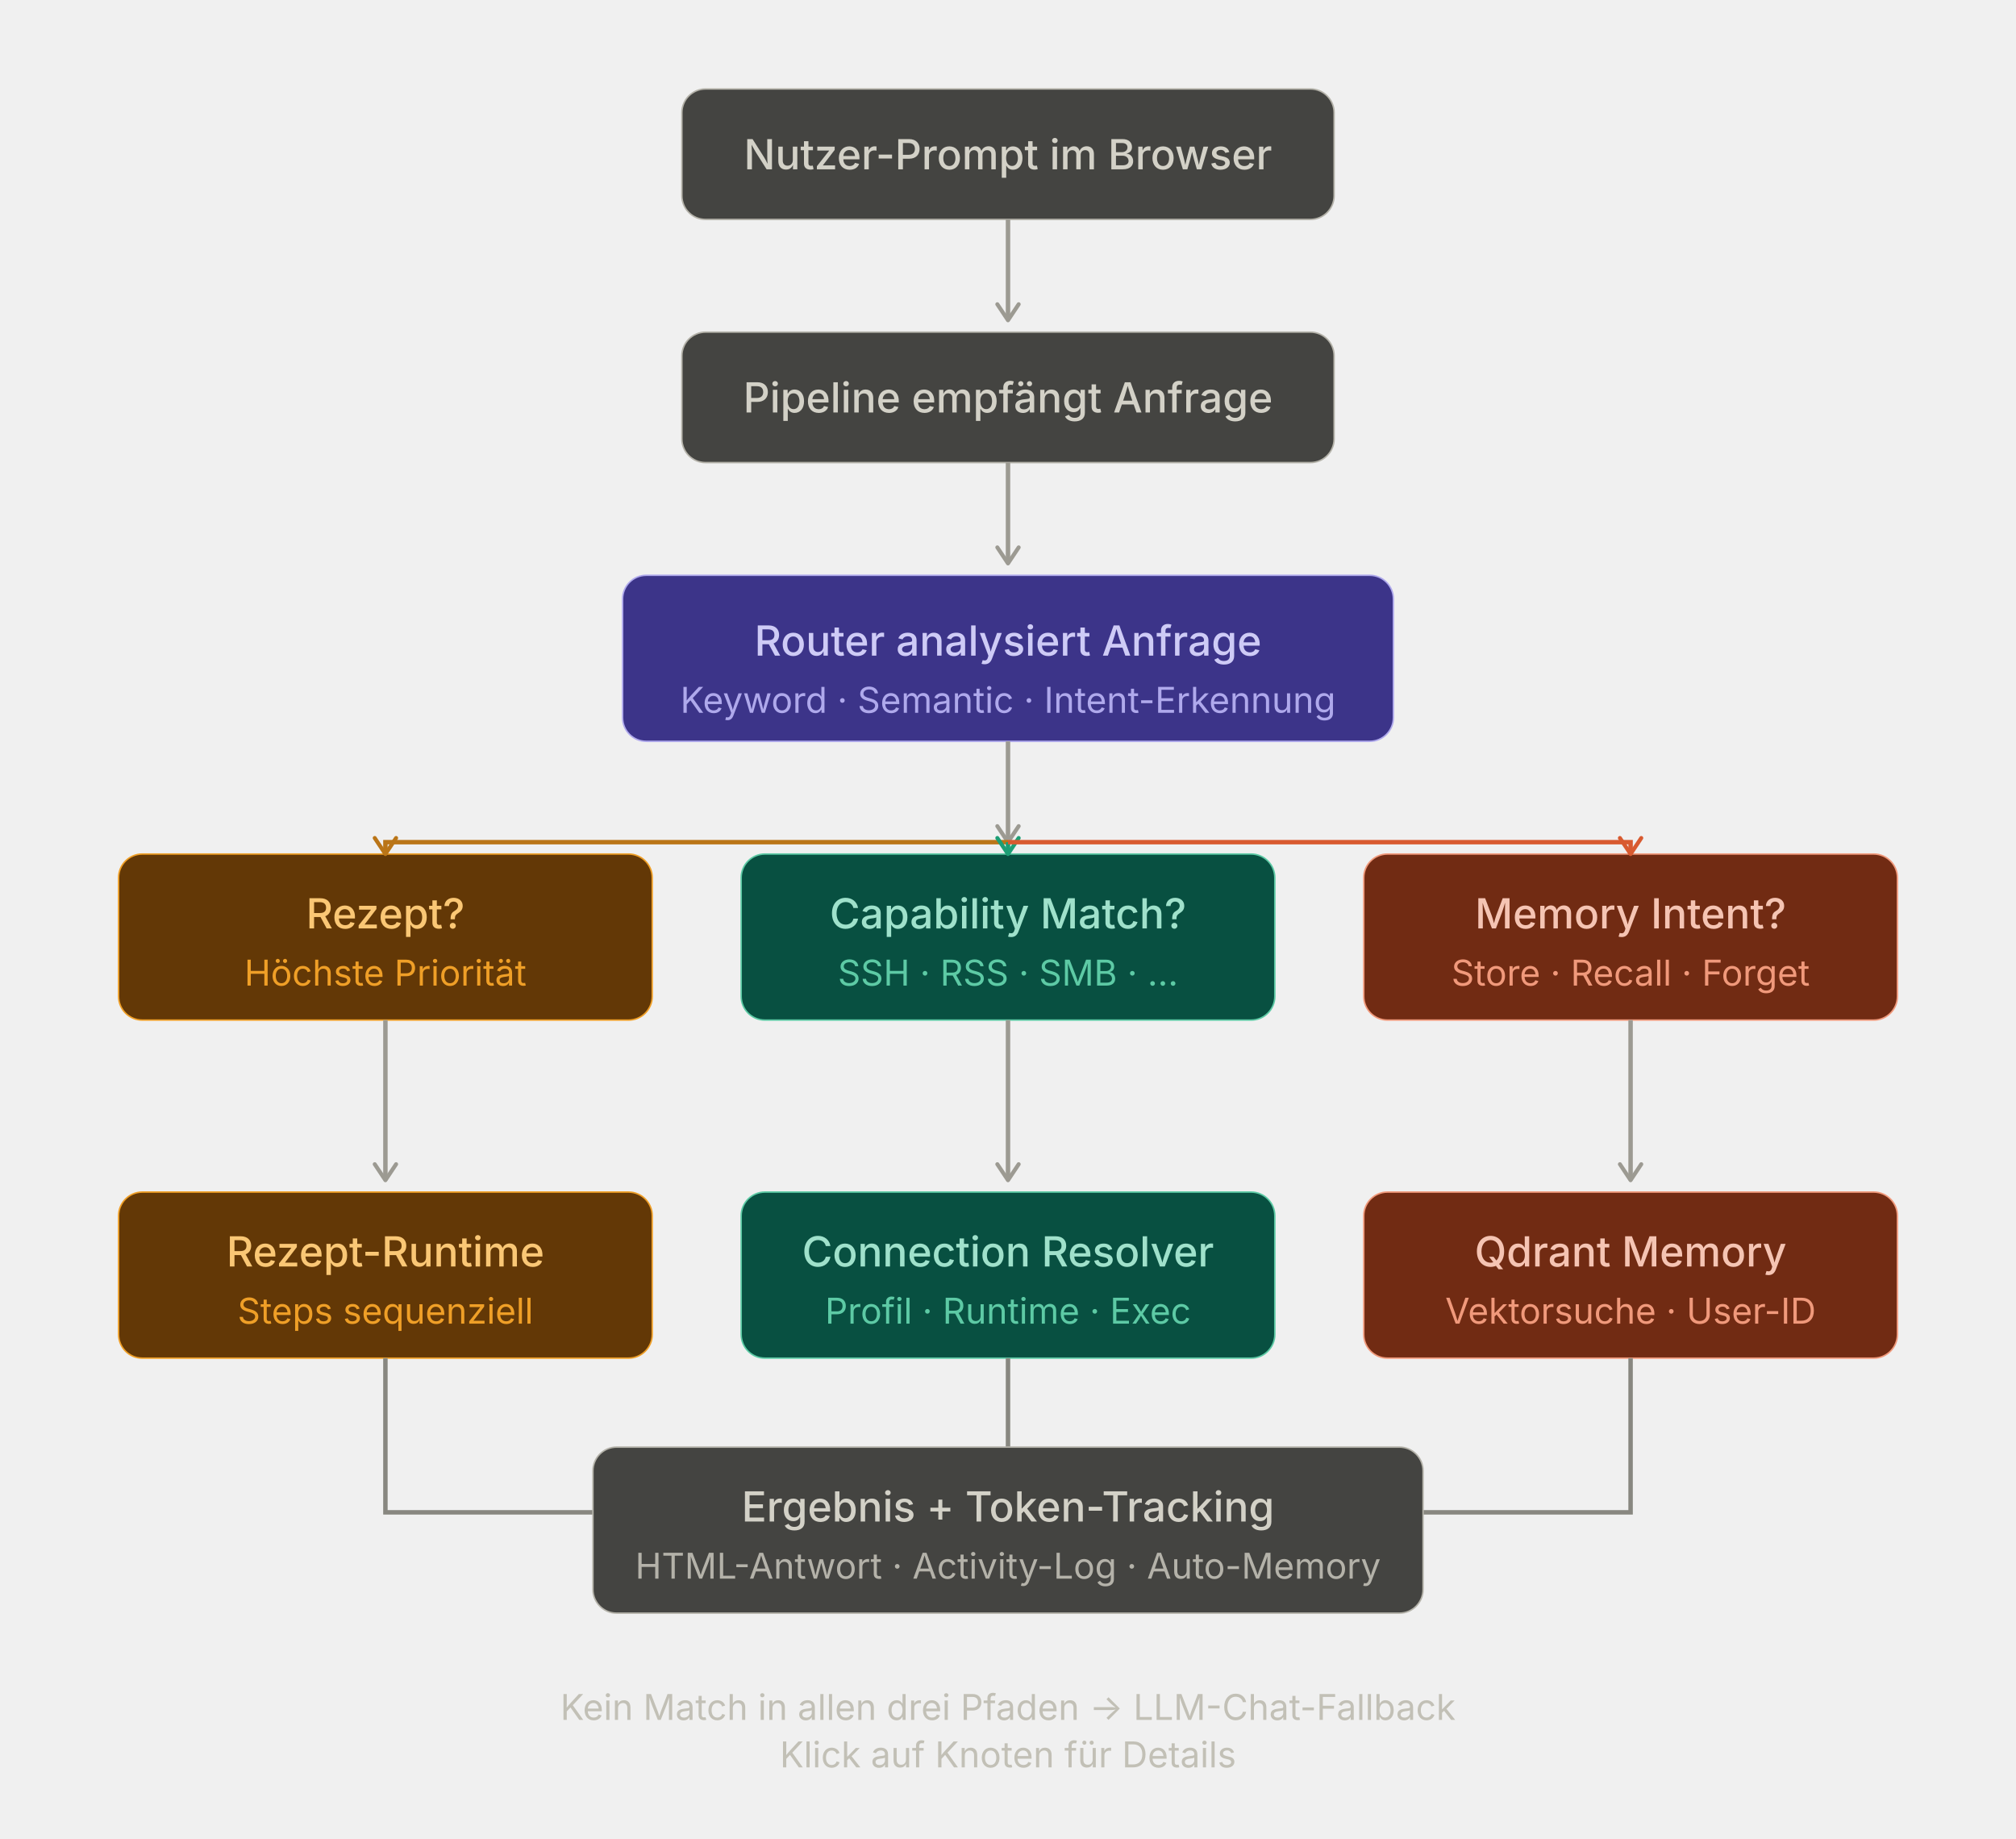
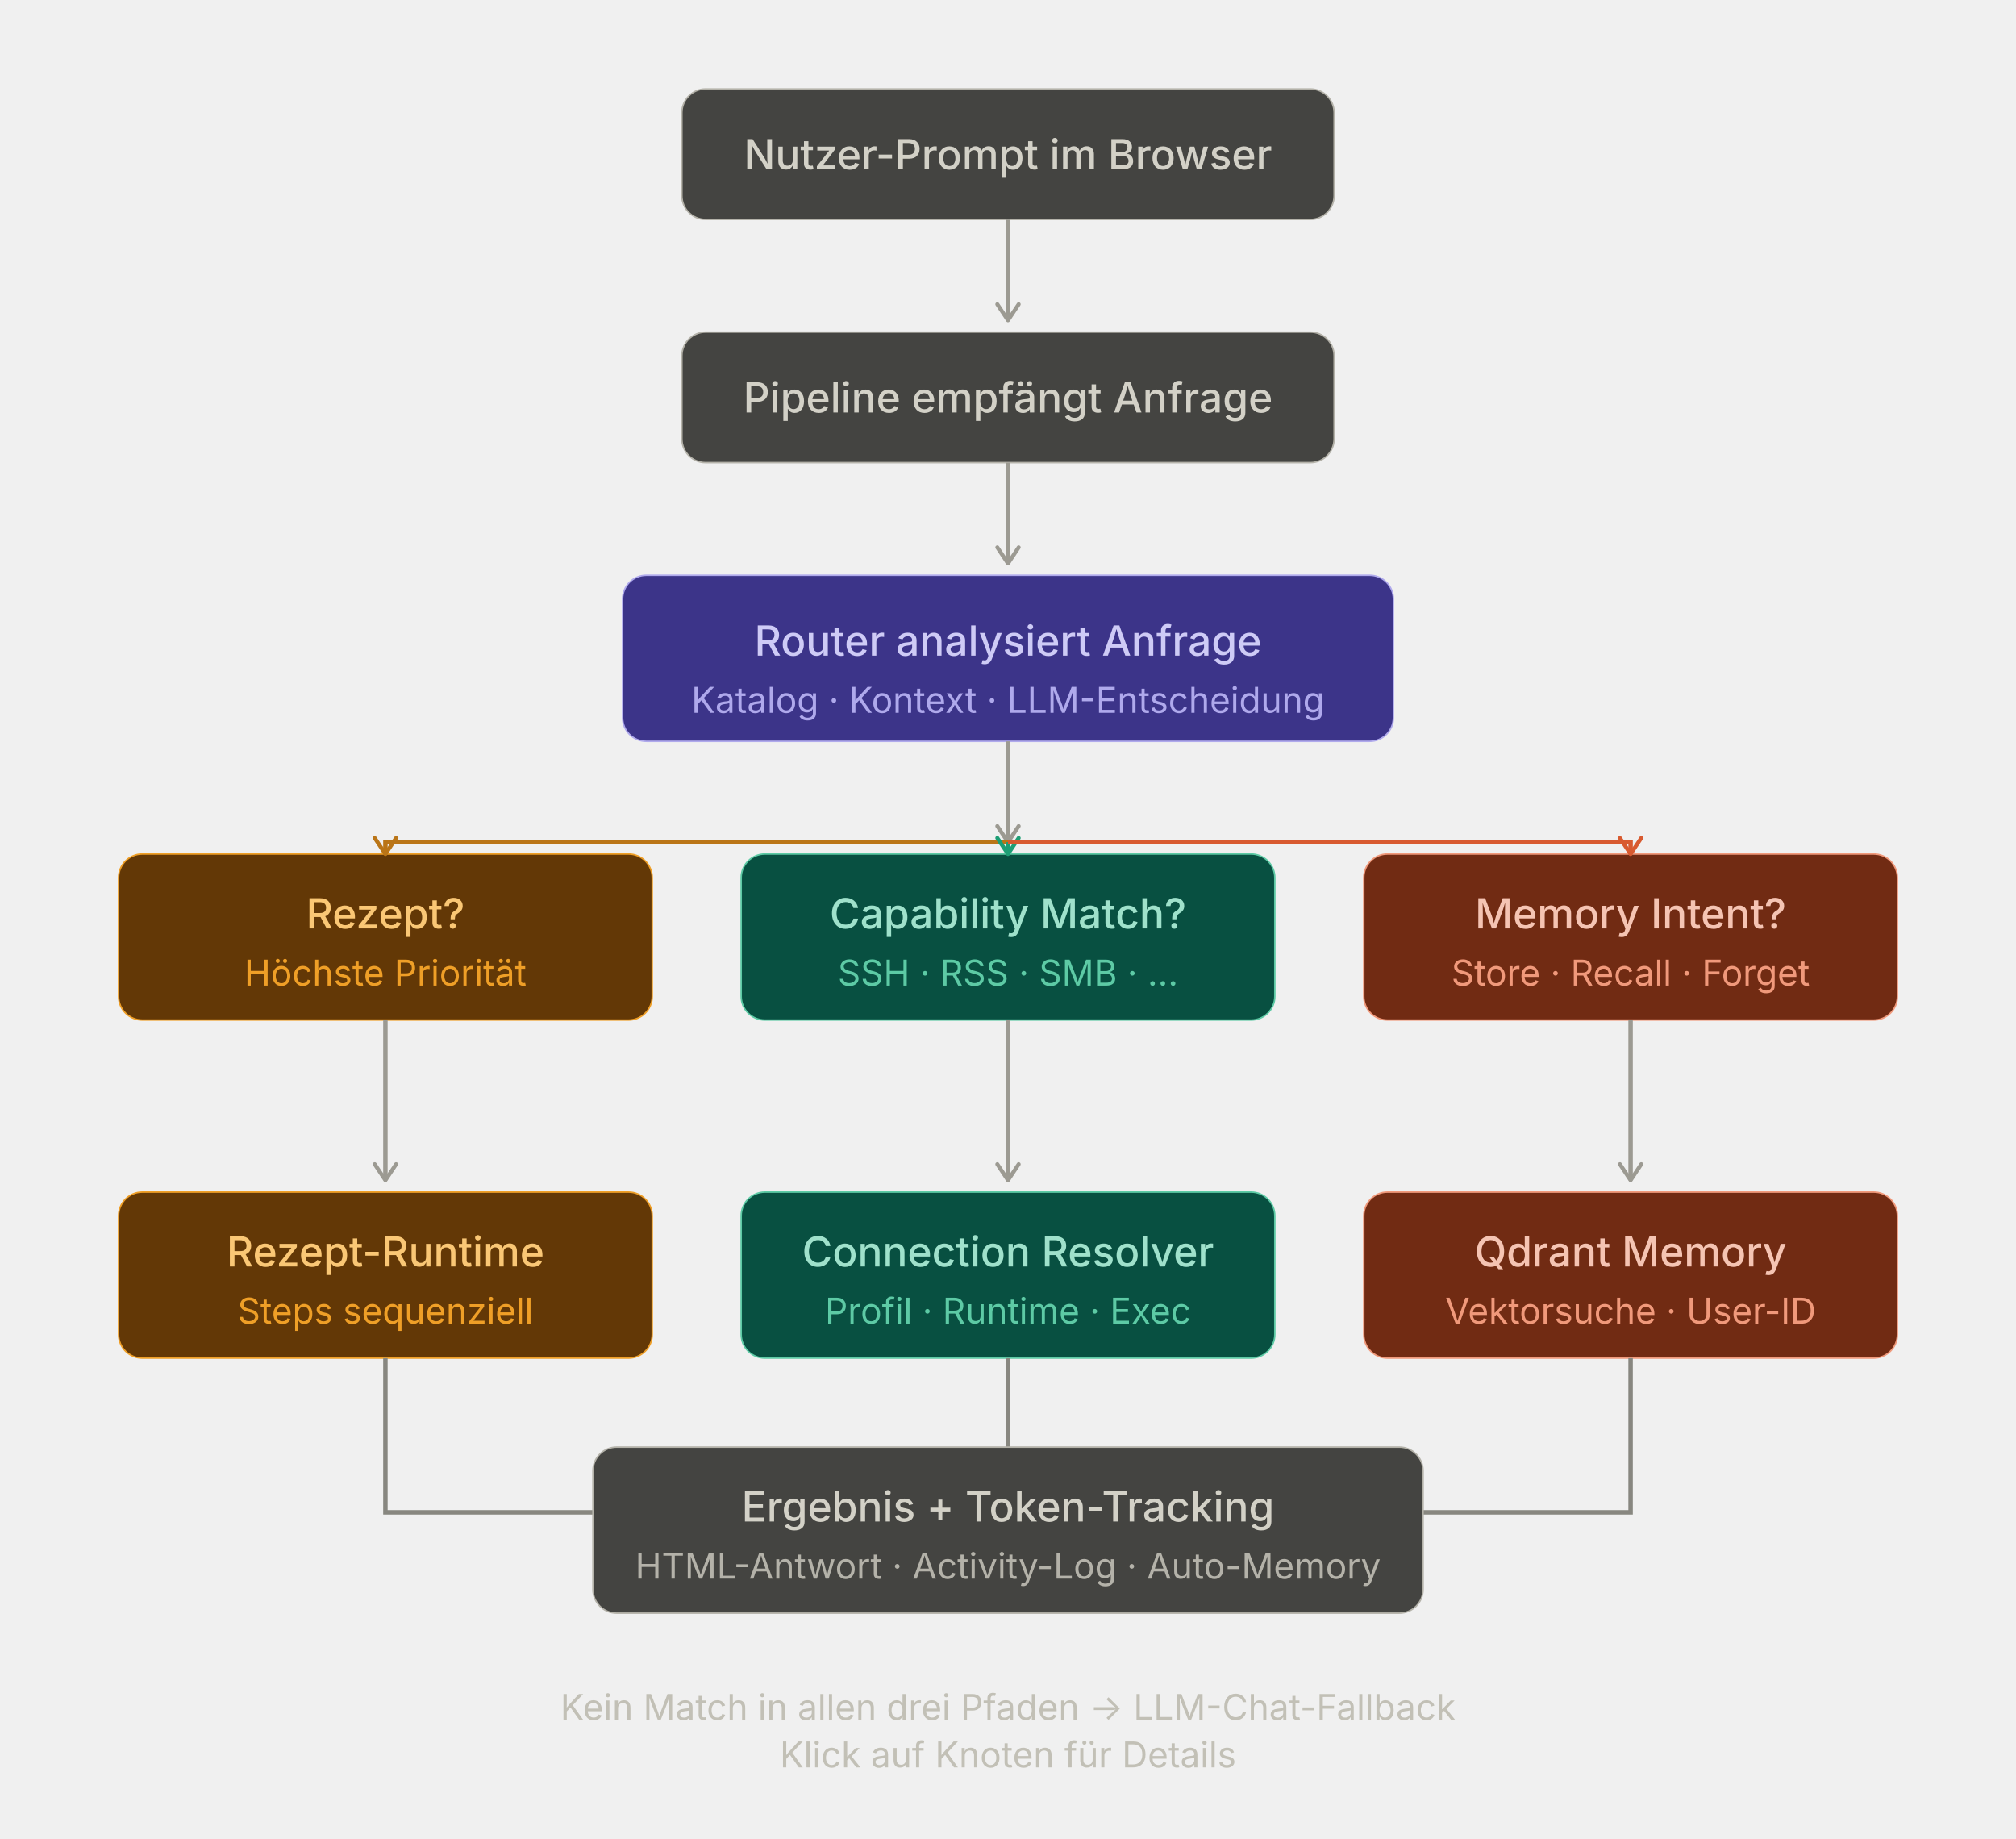
<svg xmlns="http://www.w3.org/2000/svg" width="100%" viewBox="0 0 680 620">
  <defs>
    <marker id="arrow" viewBox="0 0 10 10" refX="8" refY="5" markerWidth="6" markerHeight="6" orient="auto-start-reverse">
      <path d="M2 1L8 5L2 9" fill="none" stroke="context-stroke" stroke-width="1.5" stroke-linecap="round" stroke-linejoin="round" />
    </marker>
    <mask id="imagine-text-gaps-lqopsq" maskUnits="userSpaceOnUse">
      <rect x="0" y="0" width="680" height="620" fill="white" />
      <rect x="253.152" y="40.637" width="173.696" height="22.725" fill="black" rx="2" />
      <rect x="253.262" y="122.637" width="173.476" height="22.725" fill="black" rx="2" />
      <rect x="257.873" y="204.637" width="164.255" height="22.725" fill="black" rx="2" />
      <rect x="233.317" y="225.975" width="213.366" height="20.05" fill="black" rx="2" />
      <rect x="84.859" y="296.637" width="90.282" height="22.725" fill="black" rx="2" />
      <rect x="81.594" y="317.975" width="96.812" height="20.05" fill="black" rx="2" />
      <rect x="280.957" y="296.637" width="118.087" height="22.725" fill="black" rx="2" />
      <rect x="285.732" y="317.975" width="108.535" height="20.05" fill="black" rx="2" />
      <rect x="496.834" y="296.637" width="106.332" height="22.725" fill="black" rx="2" />
      <rect x="490.516" y="317.975" width="118.968" height="20.05" fill="black" rx="2" />
      <rect x="85.898" y="410.637" width="88.205" height="22.725" fill="black" rx="2" />
      <rect x="80.721" y="431.975" width="98.559" height="20.05" fill="black" rx="2" />
      <rect x="272.829" y="410.637" width="134.341" height="22.725" fill="black" rx="2" />
      <rect x="279.186" y="431.975" width="121.627" height="20.05" fill="black" rx="2" />
      <rect x="496.441" y="410.637" width="107.119" height="22.725" fill="black" rx="2" />
      <rect x="488.95" y="431.975" width="122.099" height="20.05" fill="black" rx="2" />
      <rect x="254.324" y="496.637" width="171.352" height="22.725" fill="black" rx="2" />
      <rect x="218.415" y="517.975" width="243.169" height="20.05" fill="black" rx="2" />
      <rect x="196.268" y="565.16" width="287.465" height="20.05" fill="black" rx="2" />
      <rect x="264.702" y="581.16" width="150.596" height="20.05" fill="black" rx="2" />
    </mask>
  </defs>
  <g style="fill:rgb(0, 0, 0);stroke:none;color:rgb(251, 251, 254);stroke-width:1px;stroke-linecap:butt;stroke-linejoin:miter;opacity:1;font-family:&quot;Anthropic Sans&quot;, -apple-system, BlinkMacSystemFont, &quot;Segoe UI&quot;, sans-serif;font-size:16px;font-weight:400;text-anchor:start;dominant-baseline:auto">
    <rect x="230" y="30" width="220" height="44" rx="8" stroke-width="0.5" style="fill:rgb(68, 68, 65);stroke:rgb(180, 178, 169);color:rgb(251, 251, 254);stroke-width:0.5px;stroke-linecap:butt;stroke-linejoin:miter;opacity:1;font-family:&quot;Anthropic Sans&quot;, -apple-system, BlinkMacSystemFont, &quot;Segoe UI&quot;, sans-serif;font-size:16px;font-weight:400;text-anchor:start;dominant-baseline:auto" />
    <text x="340" y="52" text-anchor="middle" dominant-baseline="central" style="fill:rgb(211, 209, 199);stroke:none;color:rgb(251, 251, 254);stroke-width:1px;stroke-linecap:butt;stroke-linejoin:miter;opacity:1;font-family:&quot;Anthropic Sans&quot;, -apple-system, BlinkMacSystemFont, &quot;Segoe UI&quot;, sans-serif;font-size:14px;font-weight:500;text-anchor:middle;dominant-baseline:central">Nutzer-Prompt im Browser</text>
  </g>
  <line x1="340" y1="74" x2="340" y2="108" marker-end="url(#arrow)" style="fill:none;stroke:rgb(156, 154, 146);color:rgb(251, 251, 254);stroke-width:1.5px;stroke-linecap:butt;stroke-linejoin:miter;opacity:1;font-family:&quot;Anthropic Sans&quot;, -apple-system, BlinkMacSystemFont, &quot;Segoe UI&quot;, sans-serif;font-size:16px;font-weight:400;text-anchor:start;dominant-baseline:auto" />
  <g style="fill:rgb(0, 0, 0);stroke:none;color:rgb(251, 251, 254);stroke-width:1px;stroke-linecap:butt;stroke-linejoin:miter;opacity:1;font-family:&quot;Anthropic Sans&quot;, -apple-system, BlinkMacSystemFont, &quot;Segoe UI&quot;, sans-serif;font-size:16px;font-weight:400;text-anchor:start;dominant-baseline:auto">
    <rect x="230" y="112" width="220" height="44" rx="8" stroke-width="0.5" style="fill:rgb(68, 68, 65);stroke:rgb(180, 178, 169);color:rgb(251, 251, 254);stroke-width:0.5px;stroke-linecap:butt;stroke-linejoin:miter;opacity:1;font-family:&quot;Anthropic Sans&quot;, -apple-system, BlinkMacSystemFont, &quot;Segoe UI&quot;, sans-serif;font-size:16px;font-weight:400;text-anchor:start;dominant-baseline:auto" />
    <text x="340" y="134" text-anchor="middle" dominant-baseline="central" style="fill:rgb(211, 209, 199);stroke:none;color:rgb(251, 251, 254);stroke-width:1px;stroke-linecap:butt;stroke-linejoin:miter;opacity:1;font-family:&quot;Anthropic Sans&quot;, -apple-system, BlinkMacSystemFont, &quot;Segoe UI&quot;, sans-serif;font-size:14px;font-weight:500;text-anchor:middle;dominant-baseline:central">Pipeline empfängt Anfrage</text>
  </g>
  <line x1="340" y1="156" x2="340" y2="190" marker-end="url(#arrow)" style="fill:none;stroke:rgb(156, 154, 146);color:rgb(251, 251, 254);stroke-width:1.5px;stroke-linecap:butt;stroke-linejoin:miter;opacity:1;font-family:&quot;Anthropic Sans&quot;, -apple-system, BlinkMacSystemFont, &quot;Segoe UI&quot;, sans-serif;font-size:16px;font-weight:400;text-anchor:start;dominant-baseline:auto" />
  <g style="fill:rgb(0, 0, 0);stroke:none;color:rgb(251, 251, 254);stroke-width:1px;stroke-linecap:butt;stroke-linejoin:miter;opacity:1;font-family:&quot;Anthropic Sans&quot;, -apple-system, BlinkMacSystemFont, &quot;Segoe UI&quot;, sans-serif;font-size:16px;font-weight:400;text-anchor:start;dominant-baseline:auto">
    <rect x="210" y="194" width="260" height="56" rx="8" stroke-width="0.5" style="fill:rgb(60, 52, 137);stroke:rgb(175, 169, 236);color:rgb(251, 251, 254);stroke-width:0.5px;stroke-linecap:butt;stroke-linejoin:miter;opacity:1;font-family:&quot;Anthropic Sans&quot;, -apple-system, BlinkMacSystemFont, &quot;Segoe UI&quot;, sans-serif;font-size:16px;font-weight:400;text-anchor:start;dominant-baseline:auto" />
    <text x="340" y="216" text-anchor="middle" dominant-baseline="central" style="fill:rgb(206, 203, 246);stroke:none;color:rgb(251, 251, 254);stroke-width:1px;stroke-linecap:butt;stroke-linejoin:miter;opacity:1;font-family:&quot;Anthropic Sans&quot;, -apple-system, BlinkMacSystemFont, &quot;Segoe UI&quot;, sans-serif;font-size:14px;font-weight:500;text-anchor:middle;dominant-baseline:central">Router analysiert Anfrage</text>
-     <text x="340" y="236" text-anchor="middle" dominant-baseline="central" style="fill:rgb(175, 169, 236);stroke:none;color:rgb(251, 251, 254);stroke-width:1px;stroke-linecap:butt;stroke-linejoin:miter;opacity:1;font-family:&quot;Anthropic Sans&quot;, -apple-system, BlinkMacSystemFont, &quot;Segoe UI&quot;, sans-serif;font-size:12px;font-weight:400;text-anchor:middle;dominant-baseline:central">Keyword · Semantic · Intent-Erkennung</text>
+     <text x="340" y="236" text-anchor="middle" dominant-baseline="central" style="fill:rgb(175, 169, 236);stroke:none;color:rgb(251, 251, 254);stroke-width:1px;stroke-linecap:butt;stroke-linejoin:miter;opacity:1;font-family:&quot;Anthropic Sans&quot;, -apple-system, BlinkMacSystemFont, &quot;Segoe UI&quot;, sans-serif;font-size:12px;font-weight:400;text-anchor:middle;dominant-baseline:central">Katalog · Kontext · LLM-Entscheidung</text>
  </g>
  <line x1="340" y1="250" x2="340" y2="284" marker-end="url(#arrow)" style="fill:none;stroke:rgb(156, 154, 146);color:rgb(251, 251, 254);stroke-width:1.5px;stroke-linecap:butt;stroke-linejoin:miter;opacity:1;font-family:&quot;Anthropic Sans&quot;, -apple-system, BlinkMacSystemFont, &quot;Segoe UI&quot;, sans-serif;font-size:16px;font-weight:400;text-anchor:start;dominant-baseline:auto" />
  <g style="fill:rgb(0, 0, 0);stroke:none;color:rgb(251, 251, 254);stroke-width:1px;stroke-linecap:butt;stroke-linejoin:miter;opacity:1;font-family:&quot;Anthropic Sans&quot;, -apple-system, BlinkMacSystemFont, &quot;Segoe UI&quot;, sans-serif;font-size:16px;font-weight:400;text-anchor:start;dominant-baseline:auto">
    <rect x="40" y="288" width="180" height="56" rx="8" stroke-width="0.5" style="fill:rgb(99, 56, 6);stroke:rgb(239, 159, 39);color:rgb(251, 251, 254);stroke-width:0.5px;stroke-linecap:butt;stroke-linejoin:miter;opacity:1;font-family:&quot;Anthropic Sans&quot;, -apple-system, BlinkMacSystemFont, &quot;Segoe UI&quot;, sans-serif;font-size:16px;font-weight:400;text-anchor:start;dominant-baseline:auto" />
    <text x="130" y="308" text-anchor="middle" dominant-baseline="central" style="fill:rgb(250, 199, 117);stroke:none;color:rgb(251, 251, 254);stroke-width:1px;stroke-linecap:butt;stroke-linejoin:miter;opacity:1;font-family:&quot;Anthropic Sans&quot;, -apple-system, BlinkMacSystemFont, &quot;Segoe UI&quot;, sans-serif;font-size:14px;font-weight:500;text-anchor:middle;dominant-baseline:central">Rezept?</text>
    <text x="130" y="328" text-anchor="middle" dominant-baseline="central" style="fill:rgb(239, 159, 39);stroke:none;color:rgb(251, 251, 254);stroke-width:1px;stroke-linecap:butt;stroke-linejoin:miter;opacity:1;font-family:&quot;Anthropic Sans&quot;, -apple-system, BlinkMacSystemFont, &quot;Segoe UI&quot;, sans-serif;font-size:12px;font-weight:400;text-anchor:middle;dominant-baseline:central">Höchste Priorität</text>
  </g>
  <g style="fill:rgb(0, 0, 0);stroke:none;color:rgb(251, 251, 254);stroke-width:1px;stroke-linecap:butt;stroke-linejoin:miter;opacity:1;font-family:&quot;Anthropic Sans&quot;, -apple-system, BlinkMacSystemFont, &quot;Segoe UI&quot;, sans-serif;font-size:16px;font-weight:400;text-anchor:start;dominant-baseline:auto">
    <rect x="250" y="288" width="180" height="56" rx="8" stroke-width="0.5" style="fill:rgb(8, 80, 65);stroke:rgb(93, 202, 165);color:rgb(251, 251, 254);stroke-width:0.5px;stroke-linecap:butt;stroke-linejoin:miter;opacity:1;font-family:&quot;Anthropic Sans&quot;, -apple-system, BlinkMacSystemFont, &quot;Segoe UI&quot;, sans-serif;font-size:16px;font-weight:400;text-anchor:start;dominant-baseline:auto" />
    <text x="340" y="308" text-anchor="middle" dominant-baseline="central" style="fill:rgb(159, 225, 203);stroke:none;color:rgb(251, 251, 254);stroke-width:1px;stroke-linecap:butt;stroke-linejoin:miter;opacity:1;font-family:&quot;Anthropic Sans&quot;, -apple-system, BlinkMacSystemFont, &quot;Segoe UI&quot;, sans-serif;font-size:14px;font-weight:500;text-anchor:middle;dominant-baseline:central">Capability Match?</text>
    <text x="340" y="328" text-anchor="middle" dominant-baseline="central" style="fill:rgb(93, 202, 165);stroke:none;color:rgb(251, 251, 254);stroke-width:1px;stroke-linecap:butt;stroke-linejoin:miter;opacity:1;font-family:&quot;Anthropic Sans&quot;, -apple-system, BlinkMacSystemFont, &quot;Segoe UI&quot;, sans-serif;font-size:12px;font-weight:400;text-anchor:middle;dominant-baseline:central">SSH · RSS · SMB · ...</text>
  </g>
  <g style="fill:rgb(0, 0, 0);stroke:none;color:rgb(251, 251, 254);stroke-width:1px;stroke-linecap:butt;stroke-linejoin:miter;opacity:1;font-family:&quot;Anthropic Sans&quot;, -apple-system, BlinkMacSystemFont, &quot;Segoe UI&quot;, sans-serif;font-size:16px;font-weight:400;text-anchor:start;dominant-baseline:auto">
    <rect x="460" y="288" width="180" height="56" rx="8" stroke-width="0.5" style="fill:rgb(113, 43, 19);stroke:rgb(240, 153, 123);color:rgb(251, 251, 254);stroke-width:0.5px;stroke-linecap:butt;stroke-linejoin:miter;opacity:1;font-family:&quot;Anthropic Sans&quot;, -apple-system, BlinkMacSystemFont, &quot;Segoe UI&quot;, sans-serif;font-size:16px;font-weight:400;text-anchor:start;dominant-baseline:auto" />
    <text x="550" y="308" text-anchor="middle" dominant-baseline="central" style="fill:rgb(245, 196, 179);stroke:none;color:rgb(251, 251, 254);stroke-width:1px;stroke-linecap:butt;stroke-linejoin:miter;opacity:1;font-family:&quot;Anthropic Sans&quot;, -apple-system, BlinkMacSystemFont, &quot;Segoe UI&quot;, sans-serif;font-size:14px;font-weight:500;text-anchor:middle;dominant-baseline:central">Memory Intent?</text>
    <text x="550" y="328" text-anchor="middle" dominant-baseline="central" style="fill:rgb(240, 153, 123);stroke:none;color:rgb(251, 251, 254);stroke-width:1px;stroke-linecap:butt;stroke-linejoin:miter;opacity:1;font-family:&quot;Anthropic Sans&quot;, -apple-system, BlinkMacSystemFont, &quot;Segoe UI&quot;, sans-serif;font-size:12px;font-weight:400;text-anchor:middle;dominant-baseline:central">Store · Recall · Forget</text>
  </g>
  <path d="M340 284 L130 284 L130 288" fill="none" stroke="#BA7517" stroke-width="1.5" marker-end="url(#arrow)" style="fill:none;stroke:rgb(186, 117, 23);color:rgb(251, 251, 254);stroke-width:1.5px;stroke-linecap:butt;stroke-linejoin:miter;opacity:1;font-family:&quot;Anthropic Sans&quot;, -apple-system, BlinkMacSystemFont, &quot;Segoe UI&quot;, sans-serif;font-size:16px;font-weight:400;text-anchor:start;dominant-baseline:auto" />
  <line x1="340" y1="284" x2="340" y2="288" fill="none" stroke="#1D9E75" stroke-width="1.5" marker-end="url(#arrow)" style="fill:none;stroke:rgb(29, 158, 117);color:rgb(251, 251, 254);stroke-width:1.5px;stroke-linecap:butt;stroke-linejoin:miter;opacity:1;font-family:&quot;Anthropic Sans&quot;, -apple-system, BlinkMacSystemFont, &quot;Segoe UI&quot;, sans-serif;font-size:16px;font-weight:400;text-anchor:start;dominant-baseline:auto" />
  <path d="M340 284 L550 284 L550 288" fill="none" stroke="#D85A30" stroke-width="1.5" marker-end="url(#arrow)" style="fill:none;stroke:rgb(216, 90, 48);color:rgb(251, 251, 254);stroke-width:1.5px;stroke-linecap:butt;stroke-linejoin:miter;opacity:1;font-family:&quot;Anthropic Sans&quot;, -apple-system, BlinkMacSystemFont, &quot;Segoe UI&quot;, sans-serif;font-size:16px;font-weight:400;text-anchor:start;dominant-baseline:auto" />
  <line x1="130" y1="344" x2="130" y2="398" marker-end="url(#arrow)" style="fill:none;stroke:rgb(156, 154, 146);color:rgb(251, 251, 254);stroke-width:1.5px;stroke-linecap:butt;stroke-linejoin:miter;opacity:1;font-family:&quot;Anthropic Sans&quot;, -apple-system, BlinkMacSystemFont, &quot;Segoe UI&quot;, sans-serif;font-size:16px;font-weight:400;text-anchor:start;dominant-baseline:auto" />
  <line x1="340" y1="344" x2="340" y2="398" marker-end="url(#arrow)" style="fill:none;stroke:rgb(156, 154, 146);color:rgb(251, 251, 254);stroke-width:1.5px;stroke-linecap:butt;stroke-linejoin:miter;opacity:1;font-family:&quot;Anthropic Sans&quot;, -apple-system, BlinkMacSystemFont, &quot;Segoe UI&quot;, sans-serif;font-size:16px;font-weight:400;text-anchor:start;dominant-baseline:auto" />
  <line x1="550" y1="344" x2="550" y2="398" marker-end="url(#arrow)" style="fill:none;stroke:rgb(156, 154, 146);color:rgb(251, 251, 254);stroke-width:1.5px;stroke-linecap:butt;stroke-linejoin:miter;opacity:1;font-family:&quot;Anthropic Sans&quot;, -apple-system, BlinkMacSystemFont, &quot;Segoe UI&quot;, sans-serif;font-size:16px;font-weight:400;text-anchor:start;dominant-baseline:auto" />
  <g style="fill:rgb(0, 0, 0);stroke:none;color:rgb(251, 251, 254);stroke-width:1px;stroke-linecap:butt;stroke-linejoin:miter;opacity:1;font-family:&quot;Anthropic Sans&quot;, -apple-system, BlinkMacSystemFont, &quot;Segoe UI&quot;, sans-serif;font-size:16px;font-weight:400;text-anchor:start;dominant-baseline:auto">
    <rect x="40" y="402" width="180" height="56" rx="8" stroke-width="0.5" style="fill:rgb(99, 56, 6);stroke:rgb(239, 159, 39);color:rgb(251, 251, 254);stroke-width:0.5px;stroke-linecap:butt;stroke-linejoin:miter;opacity:1;font-family:&quot;Anthropic Sans&quot;, -apple-system, BlinkMacSystemFont, &quot;Segoe UI&quot;, sans-serif;font-size:16px;font-weight:400;text-anchor:start;dominant-baseline:auto" />
    <text x="130" y="422" text-anchor="middle" dominant-baseline="central" style="fill:rgb(250, 199, 117);stroke:none;color:rgb(251, 251, 254);stroke-width:1px;stroke-linecap:butt;stroke-linejoin:miter;opacity:1;font-family:&quot;Anthropic Sans&quot;, -apple-system, BlinkMacSystemFont, &quot;Segoe UI&quot;, sans-serif;font-size:14px;font-weight:500;text-anchor:middle;dominant-baseline:central">Rezept-Runtime</text>
    <text x="130" y="442" text-anchor="middle" dominant-baseline="central" style="fill:rgb(239, 159, 39);stroke:none;color:rgb(251, 251, 254);stroke-width:1px;stroke-linecap:butt;stroke-linejoin:miter;opacity:1;font-family:&quot;Anthropic Sans&quot;, -apple-system, BlinkMacSystemFont, &quot;Segoe UI&quot;, sans-serif;font-size:12px;font-weight:400;text-anchor:middle;dominant-baseline:central">Steps sequenziell</text>
  </g>
  <g style="fill:rgb(0, 0, 0);stroke:none;color:rgb(251, 251, 254);stroke-width:1px;stroke-linecap:butt;stroke-linejoin:miter;opacity:1;font-family:&quot;Anthropic Sans&quot;, -apple-system, BlinkMacSystemFont, &quot;Segoe UI&quot;, sans-serif;font-size:16px;font-weight:400;text-anchor:start;dominant-baseline:auto">
    <rect x="250" y="402" width="180" height="56" rx="8" stroke-width="0.5" style="fill:rgb(8, 80, 65);stroke:rgb(93, 202, 165);color:rgb(251, 251, 254);stroke-width:0.5px;stroke-linecap:butt;stroke-linejoin:miter;opacity:1;font-family:&quot;Anthropic Sans&quot;, -apple-system, BlinkMacSystemFont, &quot;Segoe UI&quot;, sans-serif;font-size:16px;font-weight:400;text-anchor:start;dominant-baseline:auto" />
    <text x="340" y="422" text-anchor="middle" dominant-baseline="central" style="fill:rgb(159, 225, 203);stroke:none;color:rgb(251, 251, 254);stroke-width:1px;stroke-linecap:butt;stroke-linejoin:miter;opacity:1;font-family:&quot;Anthropic Sans&quot;, -apple-system, BlinkMacSystemFont, &quot;Segoe UI&quot;, sans-serif;font-size:14px;font-weight:500;text-anchor:middle;dominant-baseline:central">Connection Resolver</text>
    <text x="340" y="442" text-anchor="middle" dominant-baseline="central" style="fill:rgb(93, 202, 165);stroke:none;color:rgb(251, 251, 254);stroke-width:1px;stroke-linecap:butt;stroke-linejoin:miter;opacity:1;font-family:&quot;Anthropic Sans&quot;, -apple-system, BlinkMacSystemFont, &quot;Segoe UI&quot;, sans-serif;font-size:12px;font-weight:400;text-anchor:middle;dominant-baseline:central">Profil · Runtime · Exec</text>
  </g>
  <g style="fill:rgb(0, 0, 0);stroke:none;color:rgb(251, 251, 254);stroke-width:1px;stroke-linecap:butt;stroke-linejoin:miter;opacity:1;font-family:&quot;Anthropic Sans&quot;, -apple-system, BlinkMacSystemFont, &quot;Segoe UI&quot;, sans-serif;font-size:16px;font-weight:400;text-anchor:start;dominant-baseline:auto">
    <rect x="460" y="402" width="180" height="56" rx="8" stroke-width="0.5" style="fill:rgb(113, 43, 19);stroke:rgb(240, 153, 123);color:rgb(251, 251, 254);stroke-width:0.5px;stroke-linecap:butt;stroke-linejoin:miter;opacity:1;font-family:&quot;Anthropic Sans&quot;, -apple-system, BlinkMacSystemFont, &quot;Segoe UI&quot;, sans-serif;font-size:16px;font-weight:400;text-anchor:start;dominant-baseline:auto" />
    <text x="550" y="422" text-anchor="middle" dominant-baseline="central" style="fill:rgb(245, 196, 179);stroke:none;color:rgb(251, 251, 254);stroke-width:1px;stroke-linecap:butt;stroke-linejoin:miter;opacity:1;font-family:&quot;Anthropic Sans&quot;, -apple-system, BlinkMacSystemFont, &quot;Segoe UI&quot;, sans-serif;font-size:14px;font-weight:500;text-anchor:middle;dominant-baseline:central">Qdrant Memory</text>
    <text x="550" y="442" text-anchor="middle" dominant-baseline="central" style="fill:rgb(240, 153, 123);stroke:none;color:rgb(251, 251, 254);stroke-width:1px;stroke-linecap:butt;stroke-linejoin:miter;opacity:1;font-family:&quot;Anthropic Sans&quot;, -apple-system, BlinkMacSystemFont, &quot;Segoe UI&quot;, sans-serif;font-size:12px;font-weight:400;text-anchor:middle;dominant-baseline:central">Vektorsuche · User-ID</text>
  </g>
  <path d="M130 458 L130 510 L280 510" fill="none" stroke="#888780" stroke-width="1.5" marker-end="url(#arrow)" mask="url(#imagine-text-gaps-lqopsq)" style="fill:none;stroke:rgb(136, 135, 128);color:rgb(251, 251, 254);stroke-width:1.5px;stroke-linecap:butt;stroke-linejoin:miter;opacity:1;font-family:&quot;Anthropic Sans&quot;, -apple-system, BlinkMacSystemFont, &quot;Segoe UI&quot;, sans-serif;font-size:16px;font-weight:400;text-anchor:start;dominant-baseline:auto" />
  <path d="M340 458 L340 510" fill="none" stroke="#888780" stroke-width="1.5" marker-end="url(#arrow)" mask="url(#imagine-text-gaps-lqopsq)" style="fill:none;stroke:rgb(136, 135, 128);color:rgb(251, 251, 254);stroke-width:1.5px;stroke-linecap:butt;stroke-linejoin:miter;opacity:1;font-family:&quot;Anthropic Sans&quot;, -apple-system, BlinkMacSystemFont, &quot;Segoe UI&quot;, sans-serif;font-size:16px;font-weight:400;text-anchor:start;dominant-baseline:auto" />
  <path d="M550 458 L550 510 L400 510" fill="none" stroke="#888780" stroke-width="1.5" marker-end="url(#arrow)" mask="url(#imagine-text-gaps-lqopsq)" style="fill:none;stroke:rgb(136, 135, 128);color:rgb(251, 251, 254);stroke-width:1.5px;stroke-linecap:butt;stroke-linejoin:miter;opacity:1;font-family:&quot;Anthropic Sans&quot;, -apple-system, BlinkMacSystemFont, &quot;Segoe UI&quot;, sans-serif;font-size:16px;font-weight:400;text-anchor:start;dominant-baseline:auto" />
  <g style="fill:rgb(0, 0, 0);stroke:none;color:rgb(251, 251, 254);stroke-width:1px;stroke-linecap:butt;stroke-linejoin:miter;opacity:1;font-family:&quot;Anthropic Sans&quot;, -apple-system, BlinkMacSystemFont, &quot;Segoe UI&quot;, sans-serif;font-size:16px;font-weight:400;text-anchor:start;dominant-baseline:auto">
    <rect x="200" y="488" width="280" height="56" rx="8" stroke-width="0.5" style="fill:rgb(68, 68, 65);stroke:rgb(180, 178, 169);color:rgb(251, 251, 254);stroke-width:0.5px;stroke-linecap:butt;stroke-linejoin:miter;opacity:1;font-family:&quot;Anthropic Sans&quot;, -apple-system, BlinkMacSystemFont, &quot;Segoe UI&quot;, sans-serif;font-size:16px;font-weight:400;text-anchor:start;dominant-baseline:auto" />
    <text x="340" y="508" text-anchor="middle" dominant-baseline="central" style="fill:rgb(211, 209, 199);stroke:none;color:rgb(251, 251, 254);stroke-width:1px;stroke-linecap:butt;stroke-linejoin:miter;opacity:1;font-family:&quot;Anthropic Sans&quot;, -apple-system, BlinkMacSystemFont, &quot;Segoe UI&quot;, sans-serif;font-size:14px;font-weight:500;text-anchor:middle;dominant-baseline:central">Ergebnis + Token-Tracking</text>
    <text x="340" y="528" text-anchor="middle" dominant-baseline="central" style="fill:rgb(180, 178, 169);stroke:none;color:rgb(251, 251, 254);stroke-width:1px;stroke-linecap:butt;stroke-linejoin:miter;opacity:1;font-family:&quot;Anthropic Sans&quot;, -apple-system, BlinkMacSystemFont, &quot;Segoe UI&quot;, sans-serif;font-size:12px;font-weight:400;text-anchor:middle;dominant-baseline:central">HTML-Antwort · Activity-Log · Auto-Memory</text>
  </g>
  <text x="340" y="580" text-anchor="middle" style="fill:rgb(194, 192, 182);stroke:none;color:rgb(251, 251, 254);stroke-width:1px;stroke-linecap:butt;stroke-linejoin:miter;opacity:1;font-family:&quot;Anthropic Sans&quot;, -apple-system, BlinkMacSystemFont, &quot;Segoe UI&quot;, sans-serif;font-size:12px;font-weight:400;text-anchor:middle;dominant-baseline:auto">Kein Match in allen drei Pfaden → LLM-Chat-Fallback</text>
  <text x="340" y="596" text-anchor="middle" style="fill:rgb(194, 192, 182);stroke:none;color:rgb(251, 251, 254);stroke-width:1px;stroke-linecap:butt;stroke-linejoin:miter;opacity:1;font-family:&quot;Anthropic Sans&quot;, -apple-system, BlinkMacSystemFont, &quot;Segoe UI&quot;, sans-serif;font-size:12px;font-weight:400;text-anchor:middle;dominant-baseline:auto">Klick auf Knoten für Details</text>
</svg>
